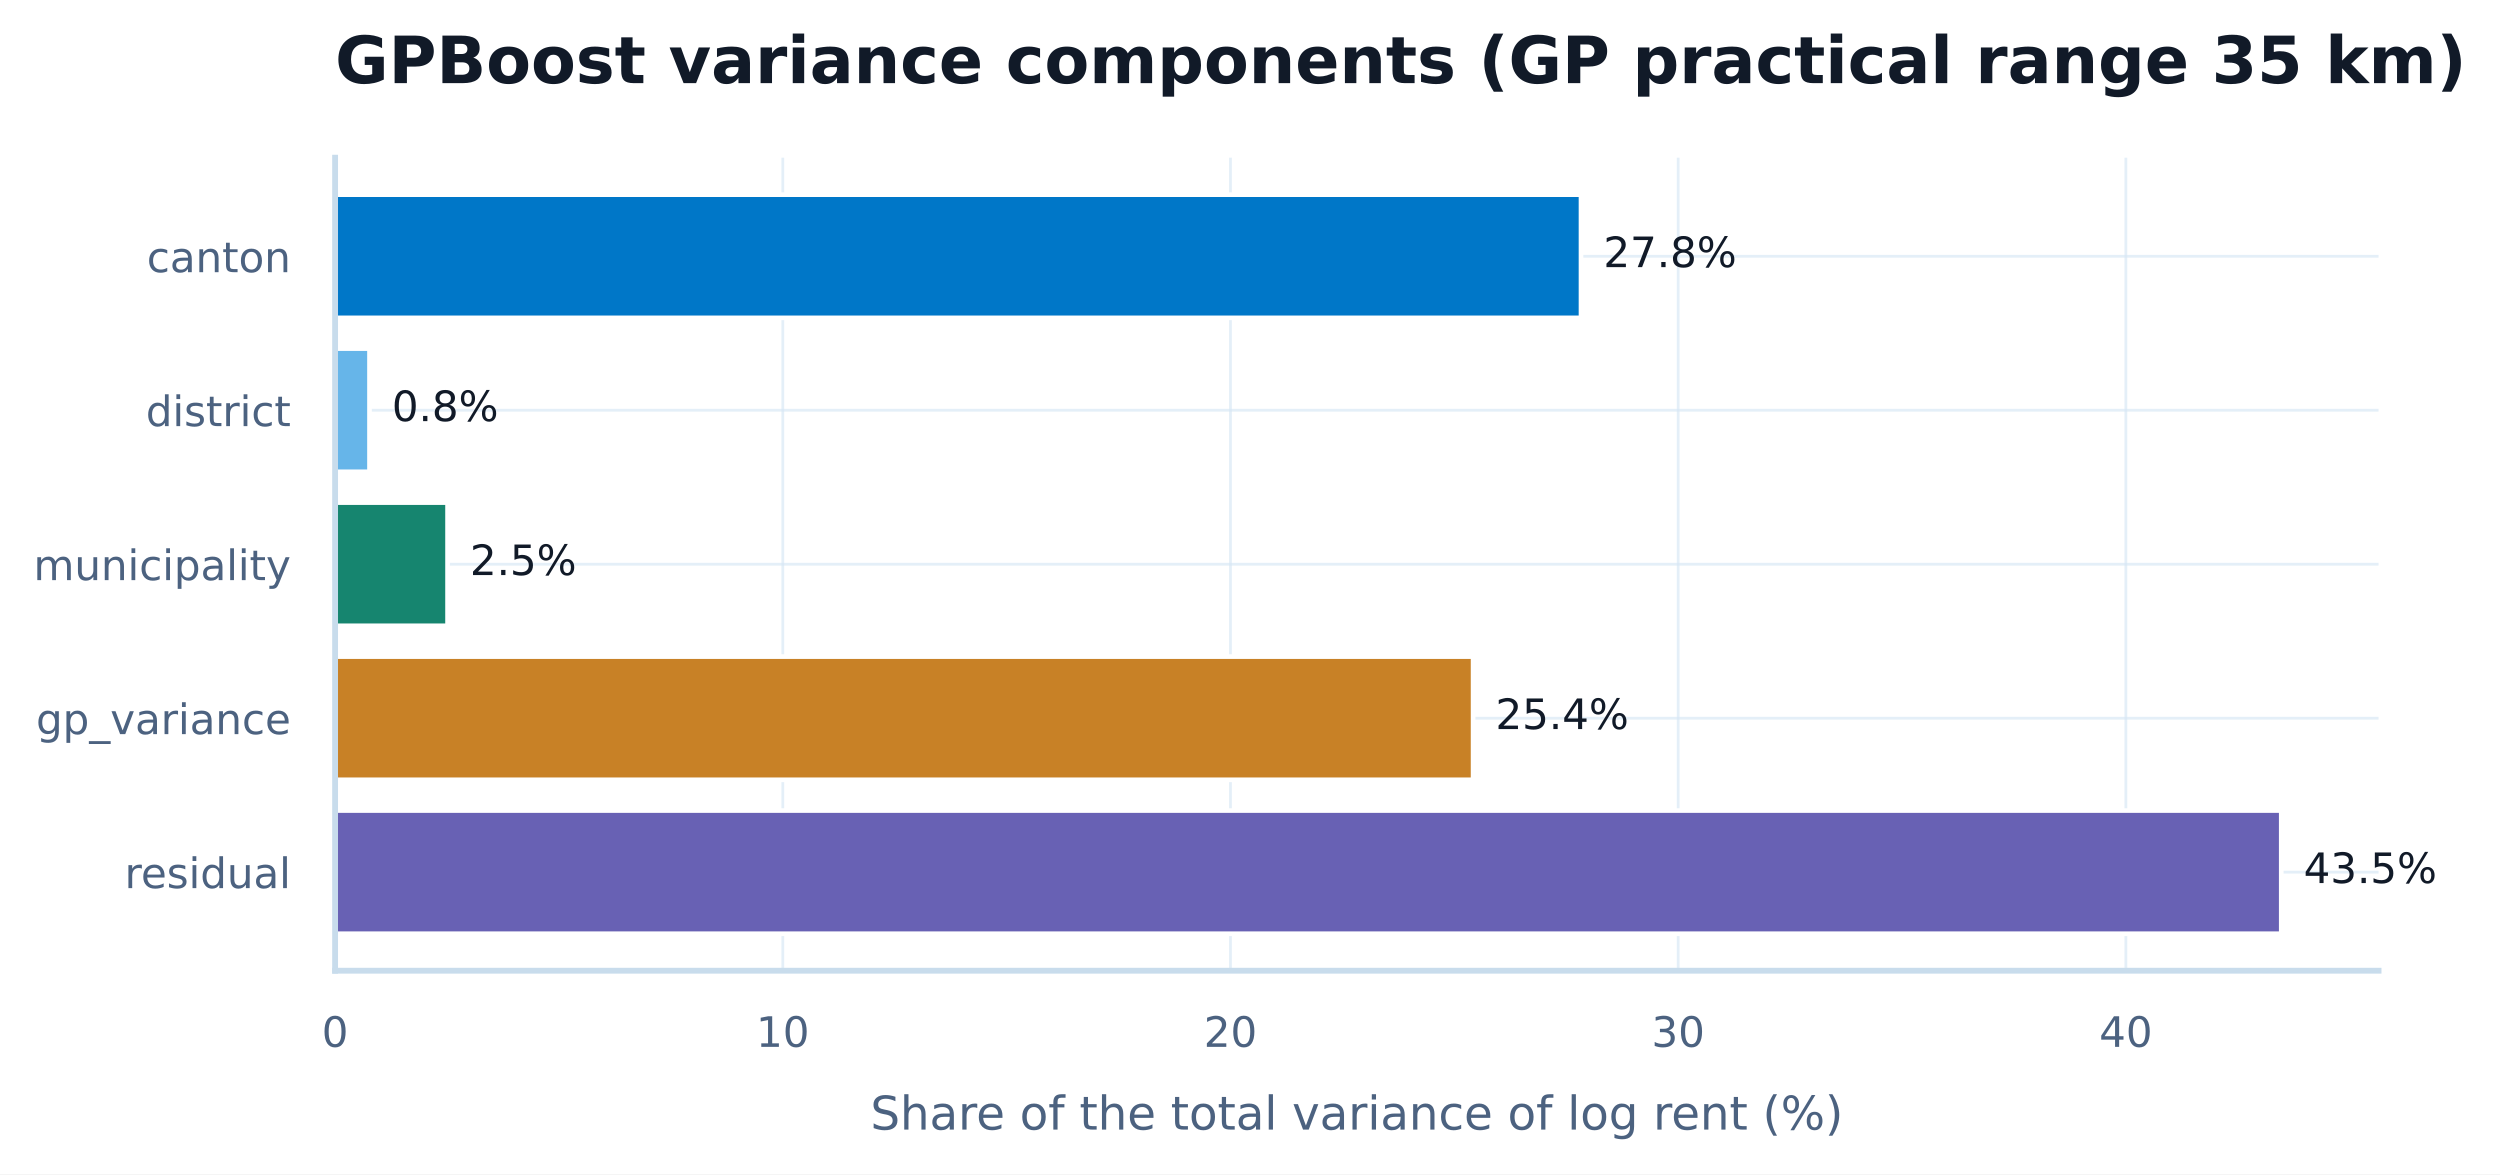
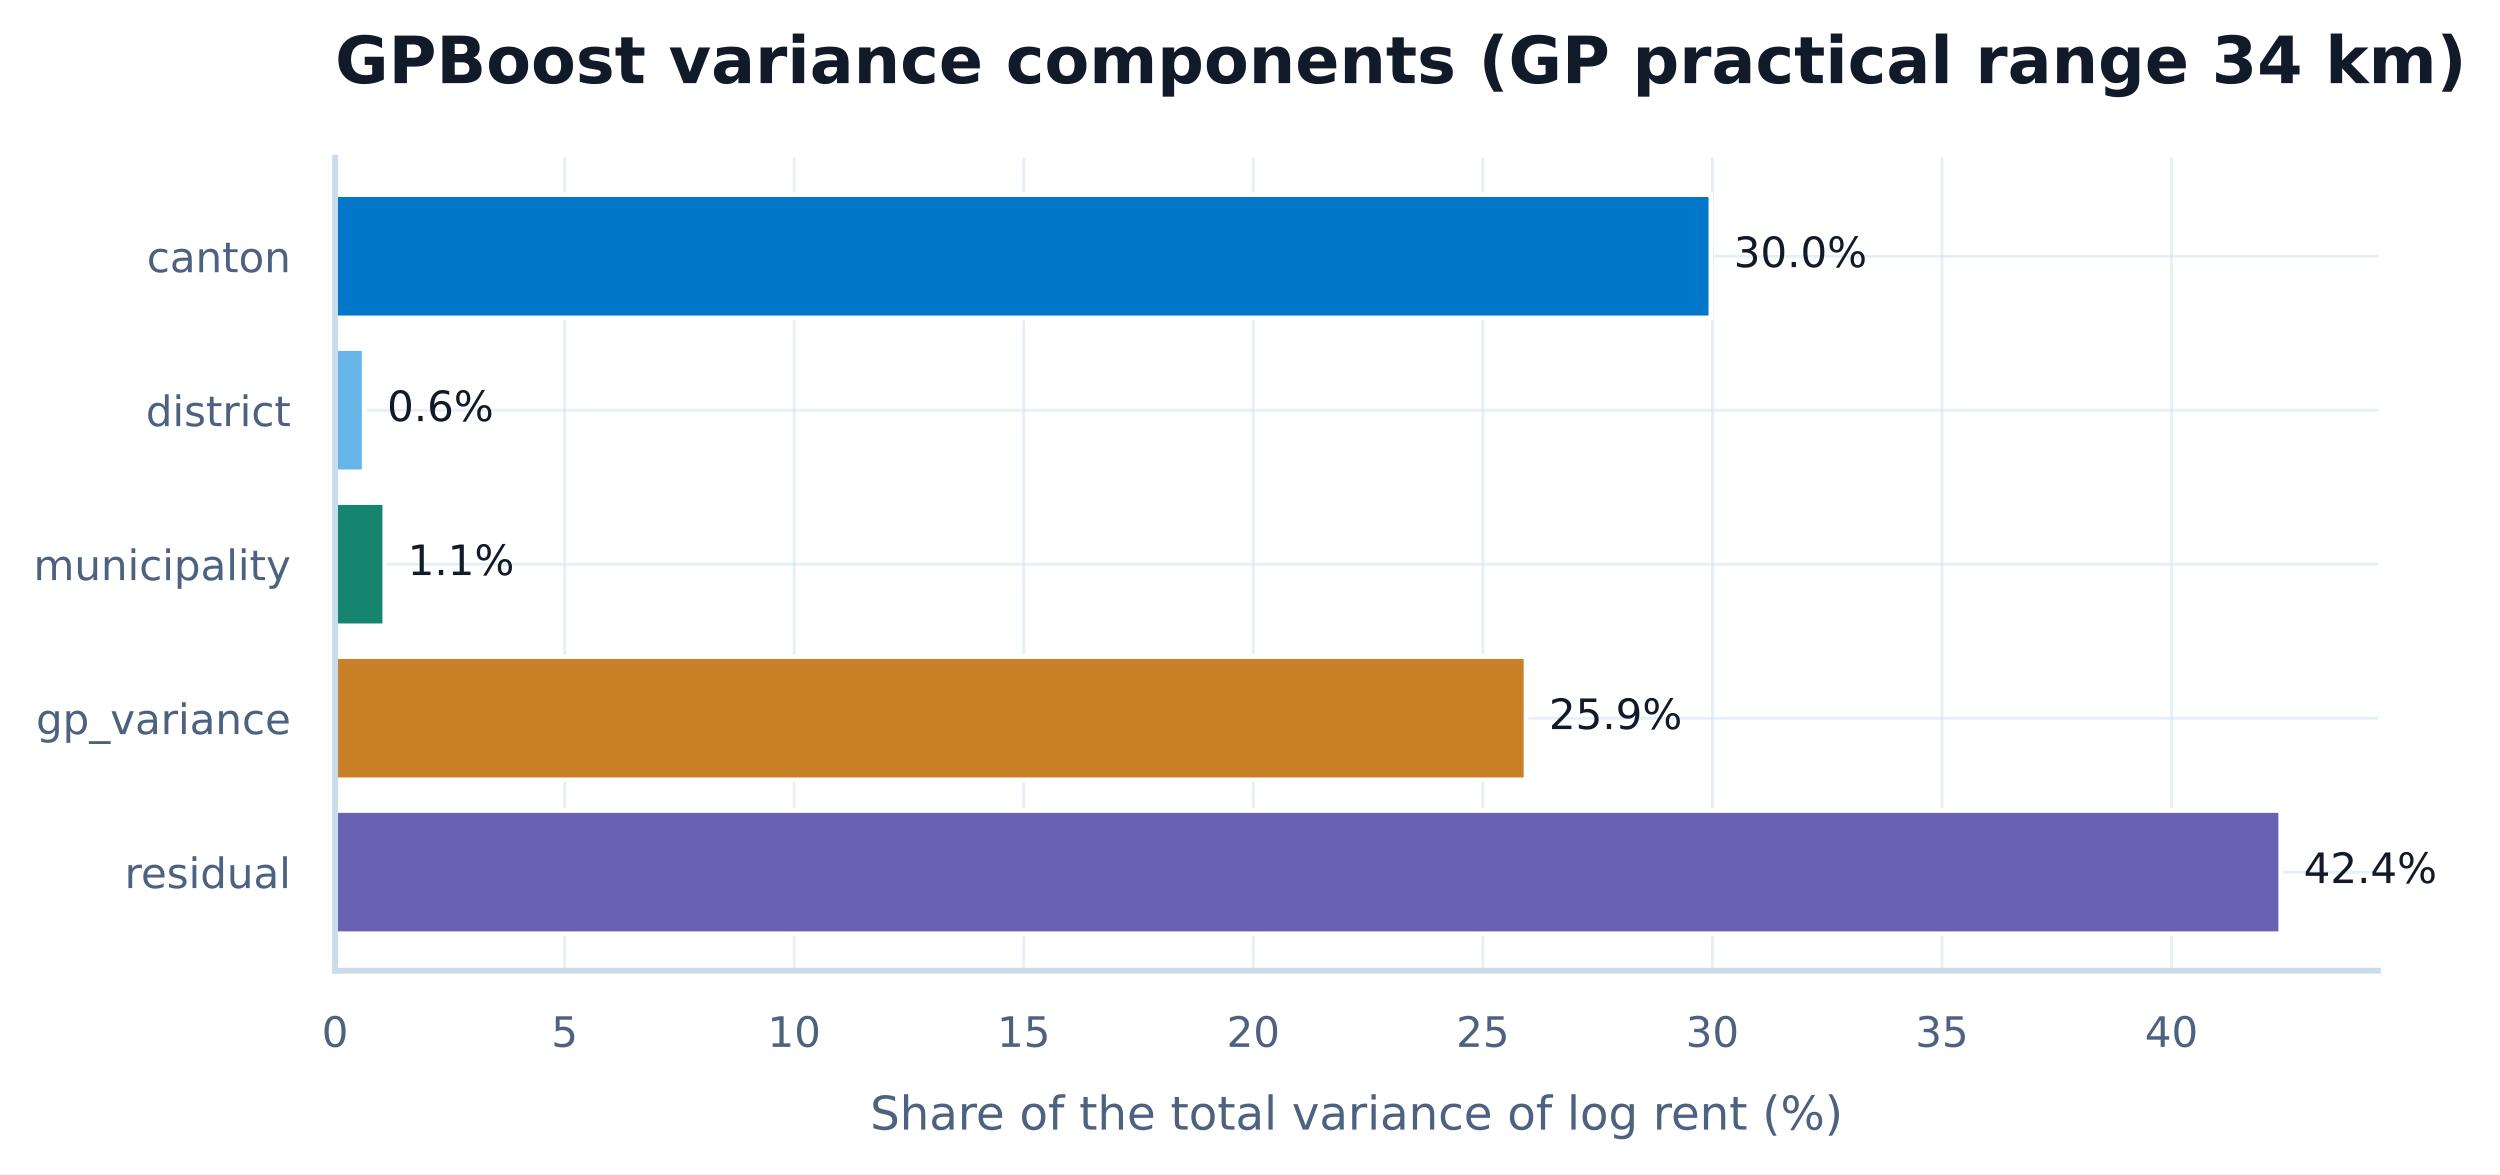
<svg xmlns="http://www.w3.org/2000/svg" width="536.466pt" height="252.002pt" viewBox="0 0 536.466 252.002" version="1.1">
  <defs>
    <style type="text/css">*{stroke-linejoin: round; stroke-linecap: butt}</style>
  </defs>
  <g id="figure_1">
    <g id="patch_1">
      <path d="M 0 252.002  L 536.466 252.002  L 536.466 0  L 0 0  z " style="fill: #ffffff" />
    </g>
    <g id="axes_1">
      <g id="patch_2">
-         <path d="M 71.908 208.301  L 510.407 208.301  L 510.407 33.838  L 71.908 33.838  z " style="fill: #ffffff" />
+         <path d="M 71.908 208.301  L 510.289 208.301  L 510.289 33.838  L 71.908 33.838  z " style="fill: #ffffff" />
      </g>
      <g id="matplotlib.axis_1">
        <g id="xtick_1">
          <g id="line2d_1">
-             <path d="M 71.908 208.301  L 71.908 33.838  " clip-path="url(#p9f43e0e93d)" style="fill: none; stroke: #d6e7f5; stroke-opacity: 0.65; stroke-width: 0.6; stroke-linecap: round" />
+             <path d="M 71.908 208.301  L 71.908 33.838  " clip-path="url(#pcd40100452)" style="fill: none; stroke: #d6e7f5; stroke-opacity: 0.65; stroke-width: 0.6; stroke-linecap: round" />
          </g>
          <g id="text_1">
            <text style="font-size: 9px; font-family: 'DejaVu Sans'; text-anchor: middle; fill: #4c6280" x="71.908" y="224.639" transform="rotate(-0 71.90797 224.639)">0</text>
          </g>
        </g>
        <g id="xtick_2">
          <g id="line2d_2">
-             <path d="M 167.977 208.301  L 167.977 33.838  " clip-path="url(#p9f43e0e93d)" style="fill: none; stroke: #d6e7f5; stroke-opacity: 0.65; stroke-width: 0.6; stroke-linecap: round" />
+             <path d="M 121.166 208.301  L 121.166 33.838  " clip-path="url(#pcd40100452)" style="fill: none; stroke: #d6e7f5; stroke-opacity: 0.65; stroke-width: 0.6; stroke-linecap: round" />
          </g>
          <g id="text_2">
-             <text style="font-size: 9px; font-family: 'DejaVu Sans'; text-anchor: middle; fill: #4c6280" x="167.977" y="224.639" transform="rotate(-0 167.9766 224.639)">10</text>
+             <text style="font-size: 9px; font-family: 'DejaVu Sans'; text-anchor: middle; fill: #4c6280" x="121.166" y="224.639" transform="rotate(-0 121.1659 224.639)">5</text>
          </g>
        </g>
        <g id="xtick_3">
          <g id="line2d_3">
-             <path d="M 264.045 208.301  L 264.045 33.838  " clip-path="url(#p9f43e0e93d)" style="fill: none; stroke: #d6e7f5; stroke-opacity: 0.65; stroke-width: 0.6; stroke-linecap: round" />
+             <path d="M 170.424 208.301  L 170.424 33.838  " clip-path="url(#pcd40100452)" style="fill: none; stroke: #d6e7f5; stroke-opacity: 0.65; stroke-width: 0.6; stroke-linecap: round" />
          </g>
          <g id="text_3">
-             <text style="font-size: 9px; font-family: 'DejaVu Sans'; text-anchor: middle; fill: #4c6280" x="264.045" y="224.639" transform="rotate(-0 264.0452 224.639)">20</text>
+             <text style="font-size: 9px; font-family: 'DejaVu Sans'; text-anchor: middle; fill: #4c6280" x="170.424" y="224.639" transform="rotate(-0 170.4238 224.639)">10</text>
          </g>
        </g>
        <g id="xtick_4">
          <g id="line2d_4">
-             <path d="M 360.114 208.301  L 360.114 33.838  " clip-path="url(#p9f43e0e93d)" style="fill: none; stroke: #d6e7f5; stroke-opacity: 0.65; stroke-width: 0.6; stroke-linecap: round" />
+             <path d="M 219.682 208.301  L 219.682 33.838  " clip-path="url(#pcd40100452)" style="fill: none; stroke: #d6e7f5; stroke-opacity: 0.65; stroke-width: 0.6; stroke-linecap: round" />
          </g>
          <g id="text_4">
-             <text style="font-size: 9px; font-family: 'DejaVu Sans'; text-anchor: middle; fill: #4c6280" x="360.114" y="224.639" transform="rotate(-0 360.1137 224.639)">30</text>
+             <text style="font-size: 9px; font-family: 'DejaVu Sans'; text-anchor: middle; fill: #4c6280" x="219.682" y="224.639" transform="rotate(-0 219.6818 224.639)">15</text>
          </g>
        </g>
        <g id="xtick_5">
          <g id="line2d_5">
-             <path d="M 456.182 208.301  L 456.182 33.838  " clip-path="url(#p9f43e0e93d)" style="fill: none; stroke: #d6e7f5; stroke-opacity: 0.65; stroke-width: 0.6; stroke-linecap: round" />
+             <path d="M 268.94 208.301  L 268.94 33.838  " clip-path="url(#pcd40100452)" style="fill: none; stroke: #d6e7f5; stroke-opacity: 0.65; stroke-width: 0.6; stroke-linecap: round" />
          </g>
          <g id="text_5">
-             <text style="font-size: 9px; font-family: 'DejaVu Sans'; text-anchor: middle; fill: #4c6280" x="456.182" y="224.639" transform="rotate(-0 456.1823 224.639)">40</text>
+             <text style="font-size: 9px; font-family: 'DejaVu Sans'; text-anchor: middle; fill: #4c6280" x="268.94" y="224.639" transform="rotate(-0 268.9397 224.639)">20</text>
          </g>
        </g>
-         <g id="text_6">
-           <text style="font-size: 10px; font-family: 'DejaVu Sans'; text-anchor: middle; fill: #4c6280" x="291.157" y="242.4" transform="rotate(-0 291.1573 242.3995)">Share of the total variance of log rent (%)</text>
+         <g id="xtick_6">
+           <g id="line2d_6">
+             <path d="M 318.198 208.301  L 318.198 33.838  " clip-path="url(#pcd40100452)" style="fill: none; stroke: #d6e7f5; stroke-opacity: 0.65; stroke-width: 0.6; stroke-linecap: round" />
+           </g>
+           <g id="text_6">
+             <text style="font-size: 9px; font-family: 'DejaVu Sans'; text-anchor: middle; fill: #4c6280" x="318.198" y="224.639" transform="rotate(-0 318.1977 224.639)">25</text>
+           </g>
+         </g>
+         <g id="xtick_7">
+           <g id="line2d_7">
+             <path d="M 367.456 208.301  L 367.456 33.838  " clip-path="url(#pcd40100452)" style="fill: none; stroke: #d6e7f5; stroke-opacity: 0.65; stroke-width: 0.6; stroke-linecap: round" />
+           </g>
+           <g id="text_7">
+             <text style="font-size: 9px; font-family: 'DejaVu Sans'; text-anchor: middle; fill: #4c6280" x="367.456" y="224.639" transform="rotate(-0 367.4556 224.639)">30</text>
+           </g>
+         </g>
+         <g id="xtick_8">
+           <g id="line2d_8">
+             <path d="M 416.714 208.301  L 416.714 33.838  " clip-path="url(#pcd40100452)" style="fill: none; stroke: #d6e7f5; stroke-opacity: 0.65; stroke-width: 0.6; stroke-linecap: round" />
+           </g>
+           <g id="text_8">
+             <text style="font-size: 9px; font-family: 'DejaVu Sans'; text-anchor: middle; fill: #4c6280" x="416.714" y="224.639" transform="rotate(-0 416.7135 224.639)">35</text>
+           </g>
+         </g>
+         <g id="xtick_9">
+           <g id="line2d_9">
+             <path d="M 465.971 208.301  L 465.971 33.838  " clip-path="url(#pcd40100452)" style="fill: none; stroke: #d6e7f5; stroke-opacity: 0.65; stroke-width: 0.6; stroke-linecap: round" />
+           </g>
+           <g id="text_9">
+             <text style="font-size: 9px; font-family: 'DejaVu Sans'; text-anchor: middle; fill: #4c6280" x="465.971" y="224.639" transform="rotate(-0 465.9715 224.639)">40</text>
+           </g>
+         </g>
+         <g id="text_10">
+           <text style="font-size: 10px; font-family: 'DejaVu Sans'; text-anchor: middle; fill: #4c6280" x="291.098" y="242.4" transform="rotate(-0 291.0983 242.3995)">Share of the total variance of log rent (%)</text>
        </g>
      </g>
      <g id="matplotlib.axis_2">
        <g id="ytick_1">
-           <g id="line2d_6">
-             <path d="M 71.908 54.985  L 510.407 54.985  " clip-path="url(#p9f43e0e93d)" style="fill: none; stroke: #d6e7f5; stroke-opacity: 0.65; stroke-width: 0.6; stroke-linecap: round" />
+           <g id="line2d_10">
+             <path d="M 71.908 54.985  L 510.289 54.985  " clip-path="url(#pcd40100452)" style="fill: none; stroke: #d6e7f5; stroke-opacity: 0.65; stroke-width: 0.6; stroke-linecap: round" />
          </g>
-           <g id="text_7">
+           <g id="text_11">
            <text style="font-size: 9px; font-family: 'DejaVu Sans'; text-anchor: end; fill: #4c6280" x="62.408" y="58.404" transform="rotate(-0 62.40797 58.40382)">canton</text>
          </g>
        </g>
        <g id="ytick_2">
-           <g id="line2d_7">
-             <path d="M 71.908 88.027  L 510.407 88.027  " clip-path="url(#p9f43e0e93d)" style="fill: none; stroke: #d6e7f5; stroke-opacity: 0.65; stroke-width: 0.6; stroke-linecap: round" />
+           <g id="line2d_11">
+             <path d="M 71.908 88.027  L 510.289 88.027  " clip-path="url(#pcd40100452)" style="fill: none; stroke: #d6e7f5; stroke-opacity: 0.65; stroke-width: 0.6; stroke-linecap: round" />
          </g>
-           <g id="text_8">
+           <g id="text_12">
            <text style="font-size: 9px; font-family: 'DejaVu Sans'; text-anchor: end; fill: #4c6280" x="62.408" y="91.446" transform="rotate(-0 62.40797 91.44646)">district</text>
          </g>
        </g>
        <g id="ytick_3">
-           <g id="line2d_8">
-             <path d="M 71.908 121.069  L 510.407 121.069  " clip-path="url(#p9f43e0e93d)" style="fill: none; stroke: #d6e7f5; stroke-opacity: 0.65; stroke-width: 0.6; stroke-linecap: round" />
+           <g id="line2d_12">
+             <path d="M 71.908 121.069  L 510.289 121.069  " clip-path="url(#pcd40100452)" style="fill: none; stroke: #d6e7f5; stroke-opacity: 0.65; stroke-width: 0.6; stroke-linecap: round" />
          </g>
-           <g id="text_9">
+           <g id="text_13">
            <text style="font-size: 9px; font-family: 'DejaVu Sans'; text-anchor: end; fill: #4c6280" x="62.408" y="124.489" transform="rotate(-0 62.40797 124.4887)">municipality</text>
          </g>
        </g>
        <g id="ytick_4">
-           <g id="line2d_9">
-             <path d="M 71.908 154.112  L 510.407 154.112  " clip-path="url(#p9f43e0e93d)" style="fill: none; stroke: #d6e7f5; stroke-opacity: 0.65; stroke-width: 0.6; stroke-linecap: round" />
+           <g id="line2d_13">
+             <path d="M 71.908 154.112  L 510.289 154.112  " clip-path="url(#pcd40100452)" style="fill: none; stroke: #d6e7f5; stroke-opacity: 0.65; stroke-width: 0.6; stroke-linecap: round" />
          </g>
-           <g id="text_10">
+           <g id="text_14">
            <text style="font-size: 9px; font-family: 'DejaVu Sans'; text-anchor: end; fill: #4c6280" x="62.408" y="157.531" transform="rotate(-0 62.40797 157.531)">gp_variance</text>
          </g>
        </g>
        <g id="ytick_5">
-           <g id="line2d_10">
-             <path d="M 71.908 187.154  L 510.407 187.154  " clip-path="url(#p9f43e0e93d)" style="fill: none; stroke: #d6e7f5; stroke-opacity: 0.65; stroke-width: 0.6; stroke-linecap: round" />
+           <g id="line2d_14">
+             <path d="M 71.908 187.154  L 510.289 187.154  " clip-path="url(#pcd40100452)" style="fill: none; stroke: #d6e7f5; stroke-opacity: 0.65; stroke-width: 0.6; stroke-linecap: round" />
          </g>
-           <g id="text_11">
+           <g id="text_15">
            <text style="font-size: 9px; font-family: 'DejaVu Sans'; text-anchor: end; fill: #4c6280" x="62.408" y="190.573" transform="rotate(-0 62.40797 190.5733)">residual</text>
          </g>
        </g>
      </g>
      <g id="patch_3">
-         <path d="M 71.908 41.768  L 339.264 41.768  L 339.264 68.202  L 71.908 68.202  z " clip-path="url(#p9f43e0e93d)" style="fill: #0077c8; stroke: #ffffff; stroke-linejoin: miter" />
+         <path d="M 71.908 41.768  L 367.118 41.768  L 367.118 68.202  L 71.908 68.202  z " clip-path="url(#pcd40100452)" style="fill: #0077c8; stroke: #ffffff; stroke-linejoin: miter" />
      </g>
      <g id="patch_4">
-         <path d="M 71.908 74.81  L 79.289 74.81  L 79.289 101.244  L 71.908 101.244  z " clip-path="url(#p9f43e0e93d)" style="fill: #66b5e9; stroke: #ffffff; stroke-linejoin: miter" />
+         <path d="M 71.908 74.81  L 78.146 74.81  L 78.146 101.244  L 71.908 101.244  z " clip-path="url(#pcd40100452)" style="fill: #66b5e9; stroke: #ffffff; stroke-linejoin: miter" />
      </g>
      <g id="patch_5">
-         <path d="M 71.908 107.853  L 96.039 107.853  L 96.039 134.286  L 71.908 134.286  z " clip-path="url(#p9f43e0e93d)" style="fill: #16856f; stroke: #ffffff; stroke-linejoin: miter" />
+         <path d="M 71.908 107.853  L 82.564 107.853  L 82.564 134.286  L 71.908 134.286  z " clip-path="url(#pcd40100452)" style="fill: #16856f; stroke: #ffffff; stroke-linejoin: miter" />
      </g>
      <g id="patch_6">
-         <path d="M 71.908 140.895  L 316.107 140.895  L 316.107 167.329  L 71.908 167.329  z " clip-path="url(#p9f43e0e93d)" style="fill: #c88126; stroke: #ffffff; stroke-linejoin: miter" />
+         <path d="M 71.908 140.895  L 327.457 140.895  L 327.457 167.329  L 71.908 167.329  z " clip-path="url(#pcd40100452)" style="fill: #c88126; stroke: #ffffff; stroke-linejoin: miter" />
      </g>
      <g id="patch_7">
-         <path d="M 71.908 173.937  L 489.526 173.937  L 489.526 200.371  L 71.908 200.371  z " clip-path="url(#p9f43e0e93d)" style="fill: #6861b4; stroke: #ffffff; stroke-linejoin: miter" />
+         <path d="M 71.908 173.937  L 489.413 173.937  L 489.413 200.371  L 71.908 200.371  z " clip-path="url(#pcd40100452)" style="fill: #6861b4; stroke: #ffffff; stroke-linejoin: miter" />
      </g>
      <g id="patch_8">
        <path d="M 71.908 208.301  L 71.908 33.838  " style="fill: none; stroke: #c8dcec; stroke-width: 1.25; stroke-linejoin: miter; stroke-linecap: square" />
      </g>
      <g id="patch_9">
-         <path d="M 71.908 208.301  L 510.407 208.301  " style="fill: none; stroke: #c8dcec; stroke-width: 1.25; stroke-linejoin: miter; stroke-linecap: square" />
-       </g>
-       <g id="text_12">
-         <text style="font-size: 9px; font-family: 'DejaVu Sans'; text-anchor: start; fill: #111a28" x="344.068" y="57.323" transform="rotate(-0 344.0677 57.32277)">27.8%</text>
-       </g>
-       <g id="text_13">
-         <text style="font-size: 9px; font-family: 'DejaVu Sans'; text-anchor: start; fill: #111a28" x="84.093" y="90.365" transform="rotate(-0 84.09266 90.36506)">0.8%</text>
-       </g>
-       <g id="text_14">
-         <text style="font-size: 9px; font-family: 'DejaVu Sans'; text-anchor: start; fill: #111a28" x="100.843" y="123.407" transform="rotate(-0 100.8425 123.4073)">2.5%</text>
-       </g>
-       <g id="text_15">
-         <text style="font-size: 9px; font-family: 'DejaVu Sans'; text-anchor: start; fill: #111a28" x="320.911" y="156.45" transform="rotate(-0 320.9108 156.4496)">25.4%</text>
+         <path d="M 71.908 208.301  L 510.289 208.301  " style="fill: none; stroke: #c8dcec; stroke-width: 1.25; stroke-linejoin: miter; stroke-linecap: square" />
      </g>
      <g id="text_16">
-         <text style="font-size: 9px; font-family: 'DejaVu Sans'; text-anchor: start; fill: #111a28" x="494.329" y="189.492" transform="rotate(-0 494.3293 189.4919)">43.5%</text>
+         <text style="font-size: 9px; font-family: 'DejaVu Sans'; text-anchor: start; fill: #111a28" x="372.044" y="57.323" transform="rotate(-0 372.0436 57.32277)">30.0%</text>
      </g>
      <g id="text_17">
-         <text style="font-weight: 700; font-size: 14px; font-family: 'DejaVu Sans'; text-anchor: start; fill: #111a28" x="71.908" y="17.838" transform="rotate(-0 71.90797 17.83781)">GPBoost variance components (GP practical range 35 km)</text>
+         <text style="font-size: 9px; font-family: 'DejaVu Sans'; text-anchor: start; fill: #111a28" x="83.072" y="90.365" transform="rotate(-0 83.0716 90.36506)">0.6%</text>
+       </g>
+       <g id="text_18">
+         <text style="font-size: 9px; font-family: 'DejaVu Sans'; text-anchor: start; fill: #111a28" x="87.49" y="123.407" transform="rotate(-0 87.49029 123.4073)">1.1%</text>
+       </g>
+       <g id="text_19">
+         <text style="font-size: 9px; font-family: 'DejaVu Sans'; text-anchor: start; fill: #111a28" x="332.383" y="156.45" transform="rotate(-0 332.3829 156.4496)">25.9%</text>
+       </g>
+       <g id="text_20">
+         <text style="font-size: 9px; font-family: 'DejaVu Sans'; text-anchor: start; fill: #111a28" x="494.339" y="189.492" transform="rotate(-0 494.3392 189.4919)">42.4%</text>
+       </g>
+       <g id="text_21">
+         <text style="font-weight: 700; font-size: 14px; font-family: 'DejaVu Sans'; text-anchor: start; fill: #111a28" x="71.908" y="17.838" transform="rotate(-0 71.90797 17.83781)">GPBoost variance components (GP practical range 34 km)</text>
      </g>
    </g>
  </g>
  <defs>
-     <clipPath id="p9f43e0e93d">
-       <rect x="71.908" y="33.838" width="438.499" height="174.463" />
+     <clipPath id="pcd40100452">
+       <rect x="71.908" y="33.838" width="438.381" height="174.463" />
    </clipPath>
  </defs>
</svg>
